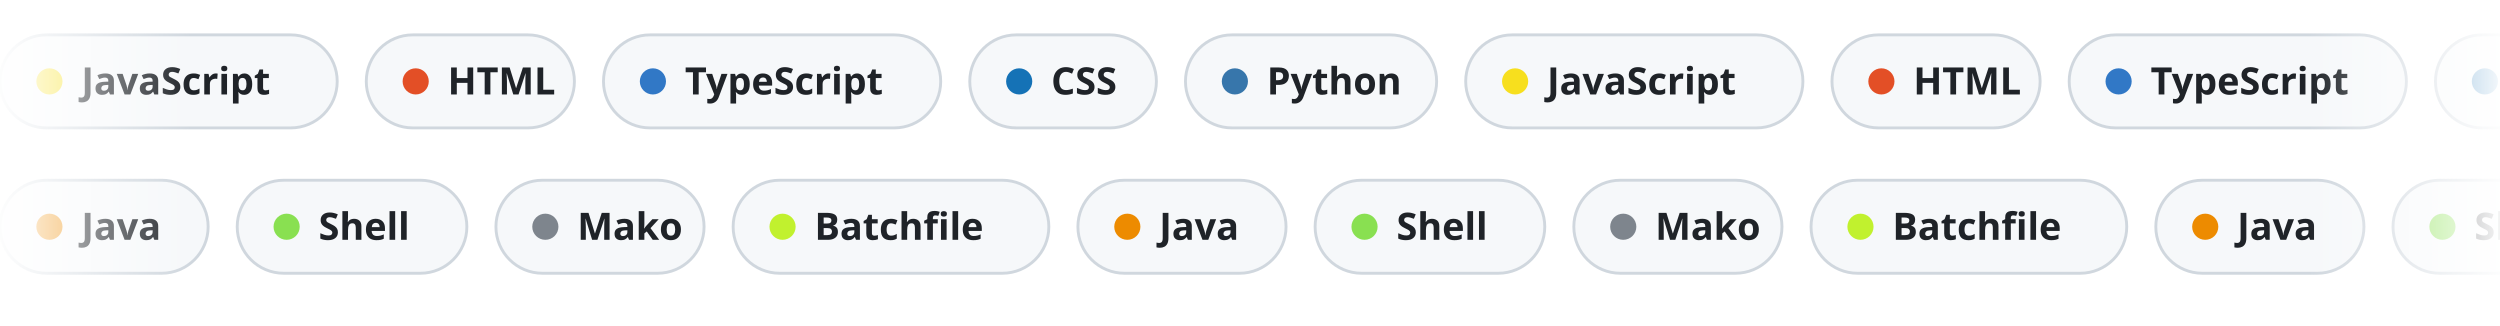
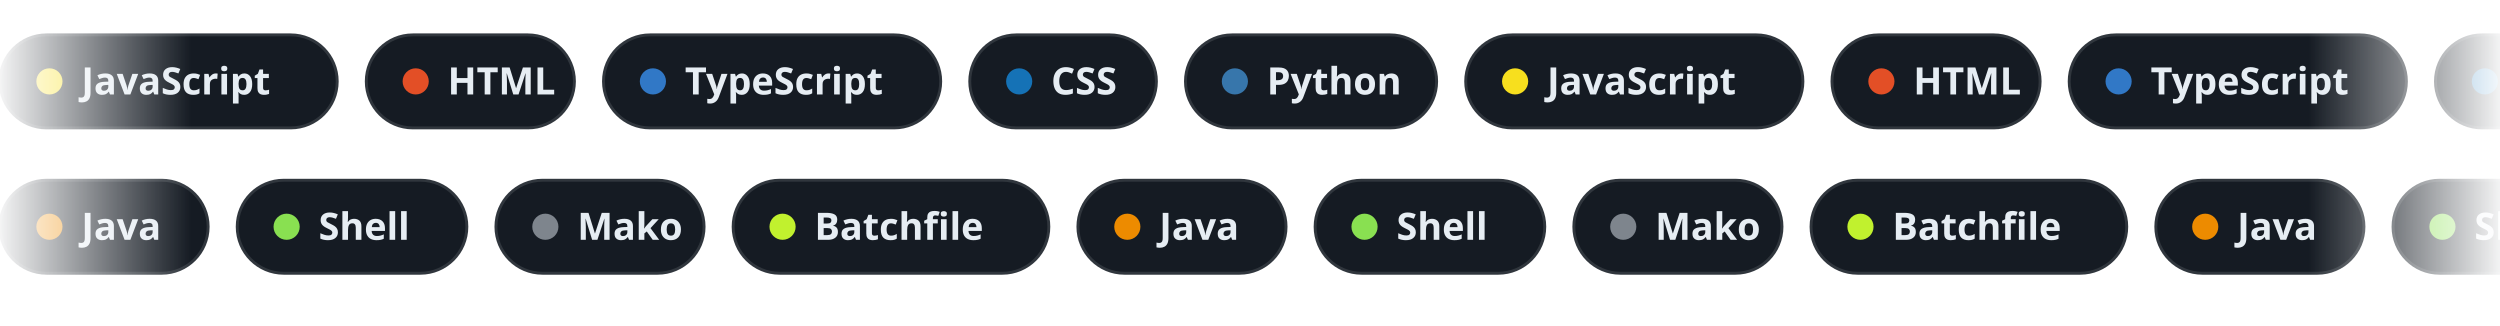
- <svg xmlns="http://www.w3.org/2000/svg" width="860" height="112" viewBox="0 0 860 112" data-bg="light">
+ <svg xmlns="http://www.w3.org/2000/svg" width="860" height="112" viewBox="0 0 860 112" data-bg="dark">
  <defs>
    <linearGradient id="edge" x1="0" y1="0" x2="1" y2="0">
      <stop offset="0" stop-color="#fff" stop-opacity="0" />
      <stop offset=".08" stop-color="#fff" />
      <stop offset=".92" stop-color="#fff" />
      <stop offset="1" stop-color="#fff" stop-opacity="0" />
    </linearGradient>
    <mask id="fadeEdges">
      <rect width="860" height="112" fill="url(#edge)" />
    </mask>
  </defs>
  <style>
-     .chip{font:600 13px -apple-system,BlinkMacSystemFont,"Segoe UI","Noto Sans",Helvetica,Arial,sans-serif;fill:#1f2328}
+     .chip{font:600 13px -apple-system,BlinkMacSystemFont,"Segoe UI","Noto Sans",Helvetica,Arial,sans-serif;fill:#e6edf3}
    @keyframes row12{from{transform:translateX(0px)}to{transform:translateX(-1512.6px)}}
@keyframes row62{from{transform:translateX(-1112.4px)}to{transform:translateX(0px)}}</style>
  <g mask="url(#fadeEdges)">
    <g style="animation:row12 58.2s linear infinite">
      <g transform="translate(0,12)">
-         <rect width="116" height="32" rx="16" fill="#f6f8fa" stroke="#d0d7de" />
+         <rect width="116" height="32" rx="16" fill="#151b23" stroke="#30363d" />
        <circle cx="17" cy="16" r="4.5" fill="#f7df1e" />
        <text x="28" y="20.5" class="chip">JavaScript</text>
      </g>
      <g transform="translate(126,12)">
-         <rect width="71.6" height="32" rx="16" fill="#f6f8fa" stroke="#d0d7de" />
+         <rect width="71.6" height="32" rx="16" fill="#151b23" stroke="#30363d" />
        <circle cx="17" cy="16" r="4.5" fill="#e34f26" />
        <text x="28" y="20.5" class="chip">HTML</text>
      </g>
      <g transform="translate(207.6,12)">
-         <rect width="116" height="32" rx="16" fill="#f6f8fa" stroke="#d0d7de" />
+         <rect width="116" height="32" rx="16" fill="#151b23" stroke="#30363d" />
        <circle cx="17" cy="16" r="4.5" fill="#3178c6" />
        <text x="28" y="20.5" class="chip">TypeScript</text>
      </g>
      <g transform="translate(333.6,12)">
-         <rect width="64.2" height="32" rx="16" fill="#f6f8fa" stroke="#d0d7de" />
+         <rect width="64.2" height="32" rx="16" fill="#151b23" stroke="#30363d" />
        <circle cx="17" cy="16" r="4.5" fill="#1572b6" />
        <text x="28" y="20.5" class="chip">CSS</text>
      </g>
      <g transform="translate(407.8,12)">
-         <rect width="86.4" height="32" rx="16" fill="#f6f8fa" stroke="#d0d7de" />
+         <rect width="86.4" height="32" rx="16" fill="#151b23" stroke="#30363d" />
        <circle cx="17" cy="16" r="4.5" fill="#3776ab" />
        <text x="28" y="20.5" class="chip">Python</text>
      </g>
      <g transform="translate(504.2,12)">
-         <rect width="116" height="32" rx="16" fill="#f6f8fa" stroke="#d0d7de" />
+         <rect width="116" height="32" rx="16" fill="#151b23" stroke="#30363d" />
        <circle cx="17" cy="16" r="4.5" fill="#f7df1e" />
        <text x="28" y="20.5" class="chip">JavaScript</text>
      </g>
      <g transform="translate(630.2,12)">
-         <rect width="71.6" height="32" rx="16" fill="#f6f8fa" stroke="#d0d7de" />
+         <rect width="71.6" height="32" rx="16" fill="#151b23" stroke="#30363d" />
        <circle cx="17" cy="16" r="4.5" fill="#e34f26" />
        <text x="28" y="20.5" class="chip">HTML</text>
      </g>
      <g transform="translate(711.8,12)">
-         <rect width="116" height="32" rx="16" fill="#f6f8fa" stroke="#d0d7de" />
+         <rect width="116" height="32" rx="16" fill="#151b23" stroke="#30363d" />
        <circle cx="17" cy="16" r="4.5" fill="#3178c6" />
        <text x="28" y="20.5" class="chip">TypeScript</text>
      </g>
      <g transform="translate(837.8,12)">
-         <rect width="64.2" height="32" rx="16" fill="#f6f8fa" stroke="#d0d7de" />
+         <rect width="64.2" height="32" rx="16" fill="#151b23" stroke="#30363d" />
        <circle cx="17" cy="16" r="4.5" fill="#1572b6" />
        <text x="28" y="20.5" class="chip">CSS</text>
      </g>
      <g transform="translate(912,12)">
-         <rect width="86.4" height="32" rx="16" fill="#f6f8fa" stroke="#d0d7de" />
+         <rect width="86.4" height="32" rx="16" fill="#151b23" stroke="#30363d" />
        <circle cx="17" cy="16" r="4.5" fill="#3776ab" />
        <text x="28" y="20.5" class="chip">Python</text>
      </g>
      <g transform="translate(1008.4,12)">
-         <rect width="116" height="32" rx="16" fill="#f6f8fa" stroke="#d0d7de" />
+         <rect width="116" height="32" rx="16" fill="#151b23" stroke="#30363d" />
        <circle cx="17" cy="16" r="4.5" fill="#f7df1e" />
        <text x="28" y="20.5" class="chip">JavaScript</text>
      </g>
      <g transform="translate(1134.4,12)">
-         <rect width="71.6" height="32" rx="16" fill="#f6f8fa" stroke="#d0d7de" />
+         <rect width="71.6" height="32" rx="16" fill="#151b23" stroke="#30363d" />
        <circle cx="17" cy="16" r="4.5" fill="#e34f26" />
        <text x="28" y="20.5" class="chip">HTML</text>
      </g>
      <g transform="translate(1216,12)">
-         <rect width="116" height="32" rx="16" fill="#f6f8fa" stroke="#d0d7de" />
+         <rect width="116" height="32" rx="16" fill="#151b23" stroke="#30363d" />
        <circle cx="17" cy="16" r="4.5" fill="#3178c6" />
        <text x="28" y="20.5" class="chip">TypeScript</text>
      </g>
      <g transform="translate(1342,12)">
-         <rect width="64.2" height="32" rx="16" fill="#f6f8fa" stroke="#d0d7de" />
+         <rect width="64.2" height="32" rx="16" fill="#151b23" stroke="#30363d" />
        <circle cx="17" cy="16" r="4.5" fill="#1572b6" />
        <text x="28" y="20.5" class="chip">CSS</text>
      </g>
      <g transform="translate(1416.2,12)">
-         <rect width="86.4" height="32" rx="16" fill="#f6f8fa" stroke="#d0d7de" />
+         <rect width="86.4" height="32" rx="16" fill="#151b23" stroke="#30363d" />
        <circle cx="17" cy="16" r="4.5" fill="#3776ab" />
        <text x="28" y="20.5" class="chip">Python</text>
      </g>
      <g transform="translate(1512.6,12)">
-         <rect width="116" height="32" rx="16" fill="#f6f8fa" stroke="#d0d7de" />
+         <rect width="116" height="32" rx="16" fill="#151b23" stroke="#30363d" />
        <circle cx="17" cy="16" r="4.5" fill="#f7df1e" />
        <text x="28" y="20.5" class="chip">JavaScript</text>
      </g>
      <g transform="translate(1638.6,12)">
-         <rect width="71.6" height="32" rx="16" fill="#f6f8fa" stroke="#d0d7de" />
+         <rect width="71.6" height="32" rx="16" fill="#151b23" stroke="#30363d" />
        <circle cx="17" cy="16" r="4.5" fill="#e34f26" />
        <text x="28" y="20.5" class="chip">HTML</text>
      </g>
      <g transform="translate(1720.2,12)">
-         <rect width="116" height="32" rx="16" fill="#f6f8fa" stroke="#d0d7de" />
+         <rect width="116" height="32" rx="16" fill="#151b23" stroke="#30363d" />
        <circle cx="17" cy="16" r="4.5" fill="#3178c6" />
        <text x="28" y="20.5" class="chip">TypeScript</text>
      </g>
      <g transform="translate(1846.2,12)">
-         <rect width="64.2" height="32" rx="16" fill="#f6f8fa" stroke="#d0d7de" />
+         <rect width="64.2" height="32" rx="16" fill="#151b23" stroke="#30363d" />
        <circle cx="17" cy="16" r="4.5" fill="#1572b6" />
        <text x="28" y="20.5" class="chip">CSS</text>
      </g>
      <g transform="translate(1920.4,12)">
-         <rect width="86.4" height="32" rx="16" fill="#f6f8fa" stroke="#d0d7de" />
+         <rect width="86.4" height="32" rx="16" fill="#151b23" stroke="#30363d" />
        <circle cx="17" cy="16" r="4.5" fill="#3776ab" />
        <text x="28" y="20.5" class="chip">Python</text>
      </g>
      <g transform="translate(2016.8,12)">
-         <rect width="116" height="32" rx="16" fill="#f6f8fa" stroke="#d0d7de" />
+         <rect width="116" height="32" rx="16" fill="#151b23" stroke="#30363d" />
        <circle cx="17" cy="16" r="4.5" fill="#f7df1e" />
        <text x="28" y="20.5" class="chip">JavaScript</text>
      </g>
      <g transform="translate(2142.8,12)">
-         <rect width="71.6" height="32" rx="16" fill="#f6f8fa" stroke="#d0d7de" />
+         <rect width="71.6" height="32" rx="16" fill="#151b23" stroke="#30363d" />
        <circle cx="17" cy="16" r="4.5" fill="#e34f26" />
        <text x="28" y="20.5" class="chip">HTML</text>
      </g>
      <g transform="translate(2224.4,12)">
-         <rect width="116" height="32" rx="16" fill="#f6f8fa" stroke="#d0d7de" />
+         <rect width="116" height="32" rx="16" fill="#151b23" stroke="#30363d" />
        <circle cx="17" cy="16" r="4.5" fill="#3178c6" />
        <text x="28" y="20.5" class="chip">TypeScript</text>
      </g>
      <g transform="translate(2350.4,12)">
-         <rect width="64.2" height="32" rx="16" fill="#f6f8fa" stroke="#d0d7de" />
+         <rect width="64.2" height="32" rx="16" fill="#151b23" stroke="#30363d" />
        <circle cx="17" cy="16" r="4.5" fill="#1572b6" />
        <text x="28" y="20.5" class="chip">CSS</text>
      </g>
      <g transform="translate(2424.6,12)">
-         <rect width="86.4" height="32" rx="16" fill="#f6f8fa" stroke="#d0d7de" />
+         <rect width="86.4" height="32" rx="16" fill="#151b23" stroke="#30363d" />
        <circle cx="17" cy="16" r="4.5" fill="#3776ab" />
        <text x="28" y="20.5" class="chip">Python</text>
      </g>
      <g transform="translate(2521,12)">
-         <rect width="116" height="32" rx="16" fill="#f6f8fa" stroke="#d0d7de" />
+         <rect width="116" height="32" rx="16" fill="#151b23" stroke="#30363d" />
        <circle cx="17" cy="16" r="4.5" fill="#f7df1e" />
        <text x="28" y="20.5" class="chip">JavaScript</text>
      </g>
      <g transform="translate(2647,12)">
-         <rect width="71.6" height="32" rx="16" fill="#f6f8fa" stroke="#d0d7de" />
+         <rect width="71.6" height="32" rx="16" fill="#151b23" stroke="#30363d" />
        <circle cx="17" cy="16" r="4.5" fill="#e34f26" />
        <text x="28" y="20.5" class="chip">HTML</text>
      </g>
      <g transform="translate(2728.6,12)">
-         <rect width="116" height="32" rx="16" fill="#f6f8fa" stroke="#d0d7de" />
+         <rect width="116" height="32" rx="16" fill="#151b23" stroke="#30363d" />
        <circle cx="17" cy="16" r="4.5" fill="#3178c6" />
        <text x="28" y="20.5" class="chip">TypeScript</text>
      </g>
      <g transform="translate(2854.6,12)">
-         <rect width="64.2" height="32" rx="16" fill="#f6f8fa" stroke="#d0d7de" />
+         <rect width="64.2" height="32" rx="16" fill="#151b23" stroke="#30363d" />
        <circle cx="17" cy="16" r="4.5" fill="#1572b6" />
        <text x="28" y="20.5" class="chip">CSS</text>
      </g>
      <g transform="translate(2928.8,12)">
-         <rect width="86.4" height="32" rx="16" fill="#f6f8fa" stroke="#d0d7de" />
+         <rect width="86.4" height="32" rx="16" fill="#151b23" stroke="#30363d" />
        <circle cx="17" cy="16" r="4.5" fill="#3776ab" />
        <text x="28" y="20.5" class="chip">Python</text>
      </g>
    </g>
    <g style="animation:row62 55.6s linear infinite">
      <g transform="translate(0,62)">
-         <rect width="71.6" height="32" rx="16" fill="#f6f8fa" stroke="#d0d7de" />
+         <rect width="71.6" height="32" rx="16" fill="#151b23" stroke="#30363d" />
        <circle cx="17" cy="16" r="4.5" fill="#ed8b00" />
        <text x="28" y="20.5" class="chip">Java</text>
      </g>
      <g transform="translate(81.6,62)">
-         <rect width="79" height="32" rx="16" fill="#f6f8fa" stroke="#d0d7de" />
+         <rect width="79" height="32" rx="16" fill="#151b23" stroke="#30363d" />
        <circle cx="17" cy="16" r="4.5" fill="#89e051" />
        <text x="28" y="20.5" class="chip">Shell</text>
      </g>
      <g transform="translate(170.6,62)">
-         <rect width="71.6" height="32" rx="16" fill="#f6f8fa" stroke="#d0d7de" />
+         <rect width="71.6" height="32" rx="16" fill="#151b23" stroke="#30363d" />
        <circle cx="17" cy="16" r="4.5" fill="#7e858d" />
        <text x="28" y="20.5" class="chip">Mako</text>
      </g>
      <g transform="translate(252.2,62)">
-         <rect width="108.6" height="32" rx="16" fill="#f6f8fa" stroke="#d0d7de" />
+         <rect width="108.6" height="32" rx="16" fill="#151b23" stroke="#30363d" />
        <circle cx="17" cy="16" r="4.5" fill="#C1F12E" />
        <text x="28" y="20.5" class="chip">Batchfile</text>
      </g>
      <g transform="translate(370.8,62)">
-         <rect width="71.6" height="32" rx="16" fill="#f6f8fa" stroke="#d0d7de" />
+         <rect width="71.6" height="32" rx="16" fill="#151b23" stroke="#30363d" />
        <circle cx="17" cy="16" r="4.5" fill="#ed8b00" />
        <text x="28" y="20.5" class="chip">Java</text>
      </g>
      <g transform="translate(452.4,62)">
-         <rect width="79" height="32" rx="16" fill="#f6f8fa" stroke="#d0d7de" />
+         <rect width="79" height="32" rx="16" fill="#151b23" stroke="#30363d" />
        <circle cx="17" cy="16" r="4.5" fill="#89e051" />
        <text x="28" y="20.5" class="chip">Shell</text>
      </g>
      <g transform="translate(541.4,62)">
-         <rect width="71.6" height="32" rx="16" fill="#f6f8fa" stroke="#d0d7de" />
+         <rect width="71.6" height="32" rx="16" fill="#151b23" stroke="#30363d" />
        <circle cx="17" cy="16" r="4.5" fill="#7e858d" />
        <text x="28" y="20.5" class="chip">Mako</text>
      </g>
      <g transform="translate(623,62)">
-         <rect width="108.6" height="32" rx="16" fill="#f6f8fa" stroke="#d0d7de" />
+         <rect width="108.6" height="32" rx="16" fill="#151b23" stroke="#30363d" />
        <circle cx="17" cy="16" r="4.5" fill="#C1F12E" />
        <text x="28" y="20.5" class="chip">Batchfile</text>
      </g>
      <g transform="translate(741.6,62)">
-         <rect width="71.6" height="32" rx="16" fill="#f6f8fa" stroke="#d0d7de" />
+         <rect width="71.6" height="32" rx="16" fill="#151b23" stroke="#30363d" />
        <circle cx="17" cy="16" r="4.5" fill="#ed8b00" />
        <text x="28" y="20.5" class="chip">Java</text>
      </g>
      <g transform="translate(823.2,62)">
-         <rect width="79" height="32" rx="16" fill="#f6f8fa" stroke="#d0d7de" />
+         <rect width="79" height="32" rx="16" fill="#151b23" stroke="#30363d" />
        <circle cx="17" cy="16" r="4.5" fill="#89e051" />
        <text x="28" y="20.5" class="chip">Shell</text>
      </g>
      <g transform="translate(912.2,62)">
-         <rect width="71.6" height="32" rx="16" fill="#f6f8fa" stroke="#d0d7de" />
+         <rect width="71.6" height="32" rx="16" fill="#151b23" stroke="#30363d" />
        <circle cx="17" cy="16" r="4.5" fill="#7e858d" />
        <text x="28" y="20.5" class="chip">Mako</text>
      </g>
      <g transform="translate(993.8,62)">
-         <rect width="108.6" height="32" rx="16" fill="#f6f8fa" stroke="#d0d7de" />
+         <rect width="108.6" height="32" rx="16" fill="#151b23" stroke="#30363d" />
        <circle cx="17" cy="16" r="4.5" fill="#C1F12E" />
        <text x="28" y="20.5" class="chip">Batchfile</text>
      </g>
      <g transform="translate(1112.4,62)">
-         <rect width="71.6" height="32" rx="16" fill="#f6f8fa" stroke="#d0d7de" />
+         <rect width="71.6" height="32" rx="16" fill="#151b23" stroke="#30363d" />
        <circle cx="17" cy="16" r="4.5" fill="#ed8b00" />
        <text x="28" y="20.5" class="chip">Java</text>
      </g>
      <g transform="translate(1194,62)">
-         <rect width="79" height="32" rx="16" fill="#f6f8fa" stroke="#d0d7de" />
+         <rect width="79" height="32" rx="16" fill="#151b23" stroke="#30363d" />
        <circle cx="17" cy="16" r="4.5" fill="#89e051" />
        <text x="28" y="20.5" class="chip">Shell</text>
      </g>
      <g transform="translate(1283,62)">
-         <rect width="71.6" height="32" rx="16" fill="#f6f8fa" stroke="#d0d7de" />
+         <rect width="71.6" height="32" rx="16" fill="#151b23" stroke="#30363d" />
        <circle cx="17" cy="16" r="4.5" fill="#7e858d" />
        <text x="28" y="20.5" class="chip">Mako</text>
      </g>
      <g transform="translate(1364.6,62)">
-         <rect width="108.6" height="32" rx="16" fill="#f6f8fa" stroke="#d0d7de" />
+         <rect width="108.6" height="32" rx="16" fill="#151b23" stroke="#30363d" />
        <circle cx="17" cy="16" r="4.5" fill="#C1F12E" />
        <text x="28" y="20.5" class="chip">Batchfile</text>
      </g>
      <g transform="translate(1483.2,62)">
-         <rect width="71.6" height="32" rx="16" fill="#f6f8fa" stroke="#d0d7de" />
+         <rect width="71.6" height="32" rx="16" fill="#151b23" stroke="#30363d" />
        <circle cx="17" cy="16" r="4.5" fill="#ed8b00" />
        <text x="28" y="20.5" class="chip">Java</text>
      </g>
      <g transform="translate(1564.8,62)">
-         <rect width="79" height="32" rx="16" fill="#f6f8fa" stroke="#d0d7de" />
+         <rect width="79" height="32" rx="16" fill="#151b23" stroke="#30363d" />
        <circle cx="17" cy="16" r="4.5" fill="#89e051" />
        <text x="28" y="20.5" class="chip">Shell</text>
      </g>
      <g transform="translate(1653.8,62)">
-         <rect width="71.6" height="32" rx="16" fill="#f6f8fa" stroke="#d0d7de" />
+         <rect width="71.6" height="32" rx="16" fill="#151b23" stroke="#30363d" />
        <circle cx="17" cy="16" r="4.5" fill="#7e858d" />
        <text x="28" y="20.5" class="chip">Mako</text>
      </g>
      <g transform="translate(1735.4,62)">
-         <rect width="108.6" height="32" rx="16" fill="#f6f8fa" stroke="#d0d7de" />
+         <rect width="108.6" height="32" rx="16" fill="#151b23" stroke="#30363d" />
        <circle cx="17" cy="16" r="4.5" fill="#C1F12E" />
        <text x="28" y="20.5" class="chip">Batchfile</text>
      </g>
      <g transform="translate(1854,62)">
-         <rect width="71.6" height="32" rx="16" fill="#f6f8fa" stroke="#d0d7de" />
+         <rect width="71.6" height="32" rx="16" fill="#151b23" stroke="#30363d" />
        <circle cx="17" cy="16" r="4.5" fill="#ed8b00" />
        <text x="28" y="20.5" class="chip">Java</text>
      </g>
      <g transform="translate(1935.6,62)">
-         <rect width="79" height="32" rx="16" fill="#f6f8fa" stroke="#d0d7de" />
+         <rect width="79" height="32" rx="16" fill="#151b23" stroke="#30363d" />
        <circle cx="17" cy="16" r="4.5" fill="#89e051" />
        <text x="28" y="20.5" class="chip">Shell</text>
      </g>
      <g transform="translate(2024.6,62)">
-         <rect width="71.6" height="32" rx="16" fill="#f6f8fa" stroke="#d0d7de" />
+         <rect width="71.6" height="32" rx="16" fill="#151b23" stroke="#30363d" />
        <circle cx="17" cy="16" r="4.5" fill="#7e858d" />
        <text x="28" y="20.5" class="chip">Mako</text>
      </g>
      <g transform="translate(2106.2,62)">
-         <rect width="108.6" height="32" rx="16" fill="#f6f8fa" stroke="#d0d7de" />
+         <rect width="108.6" height="32" rx="16" fill="#151b23" stroke="#30363d" />
        <circle cx="17" cy="16" r="4.5" fill="#C1F12E" />
        <text x="28" y="20.5" class="chip">Batchfile</text>
      </g>
    </g>
  </g>
</svg>
